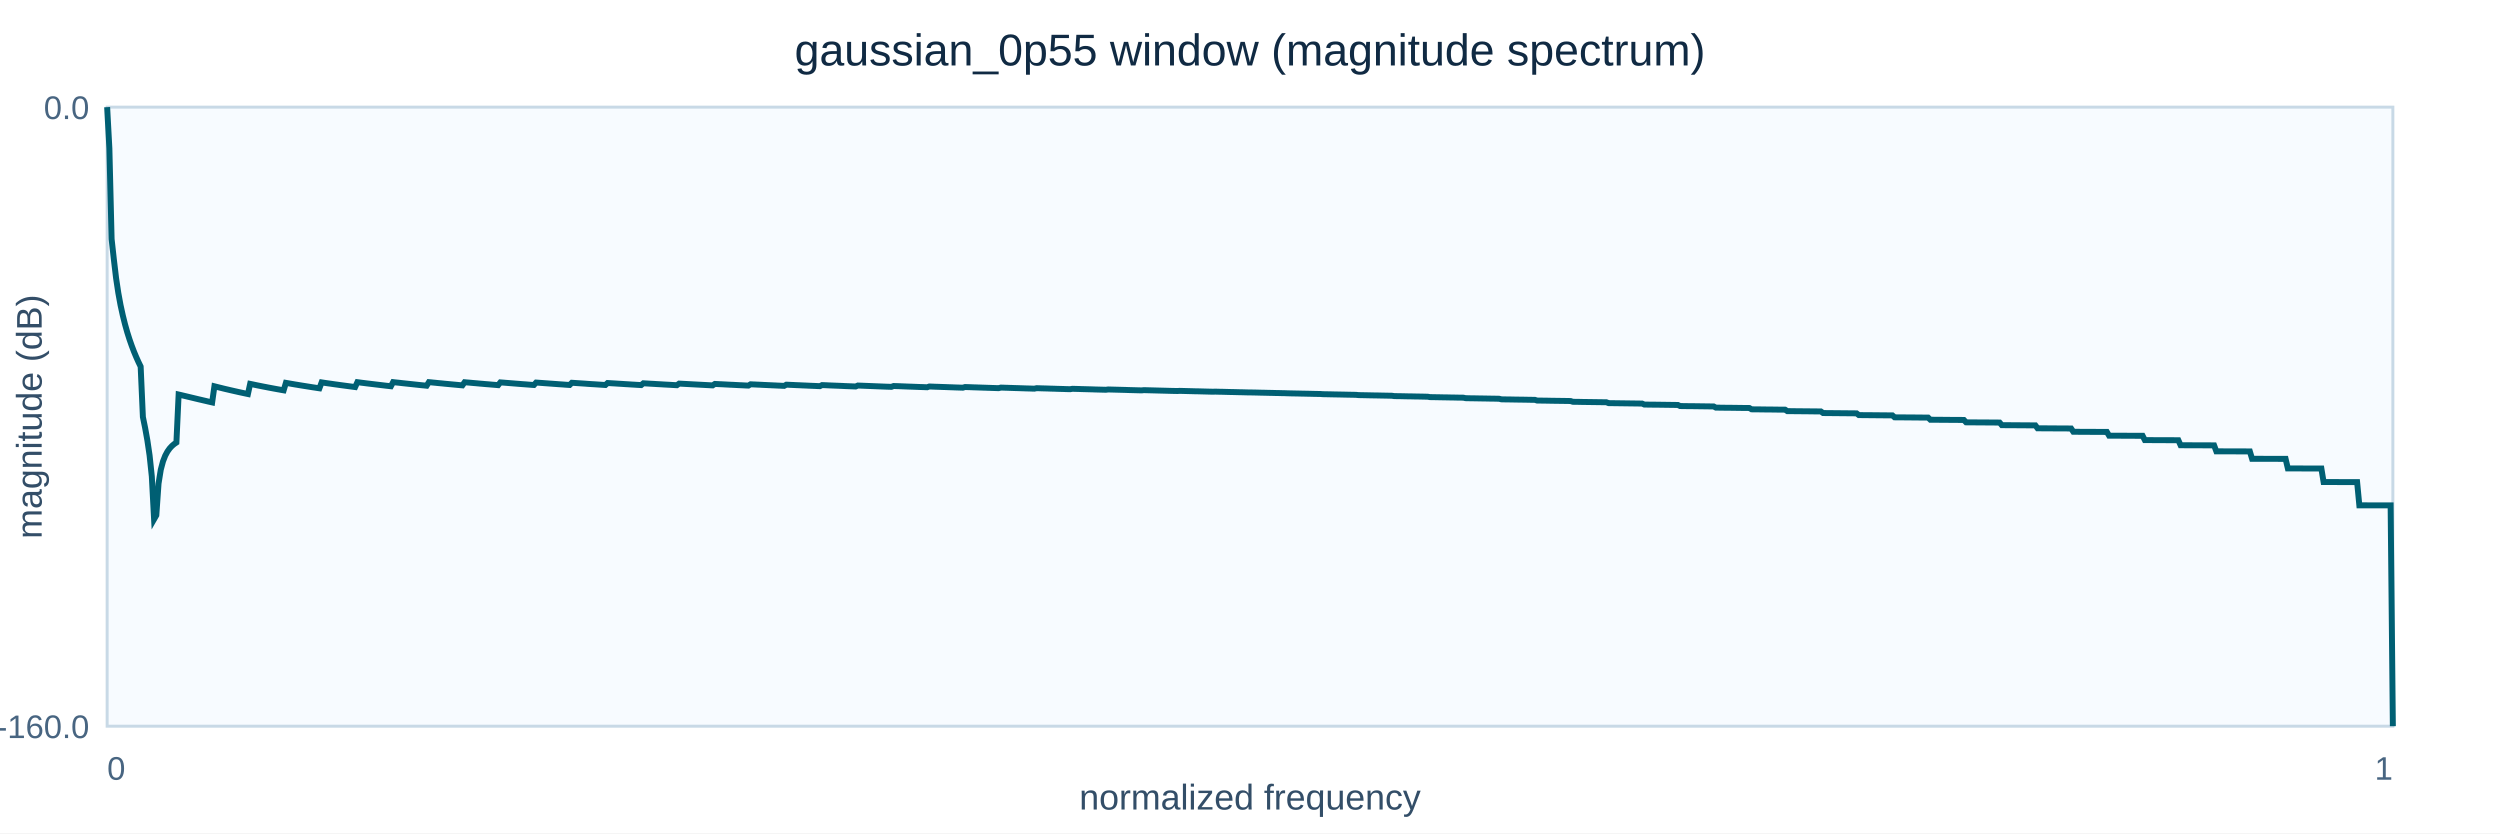
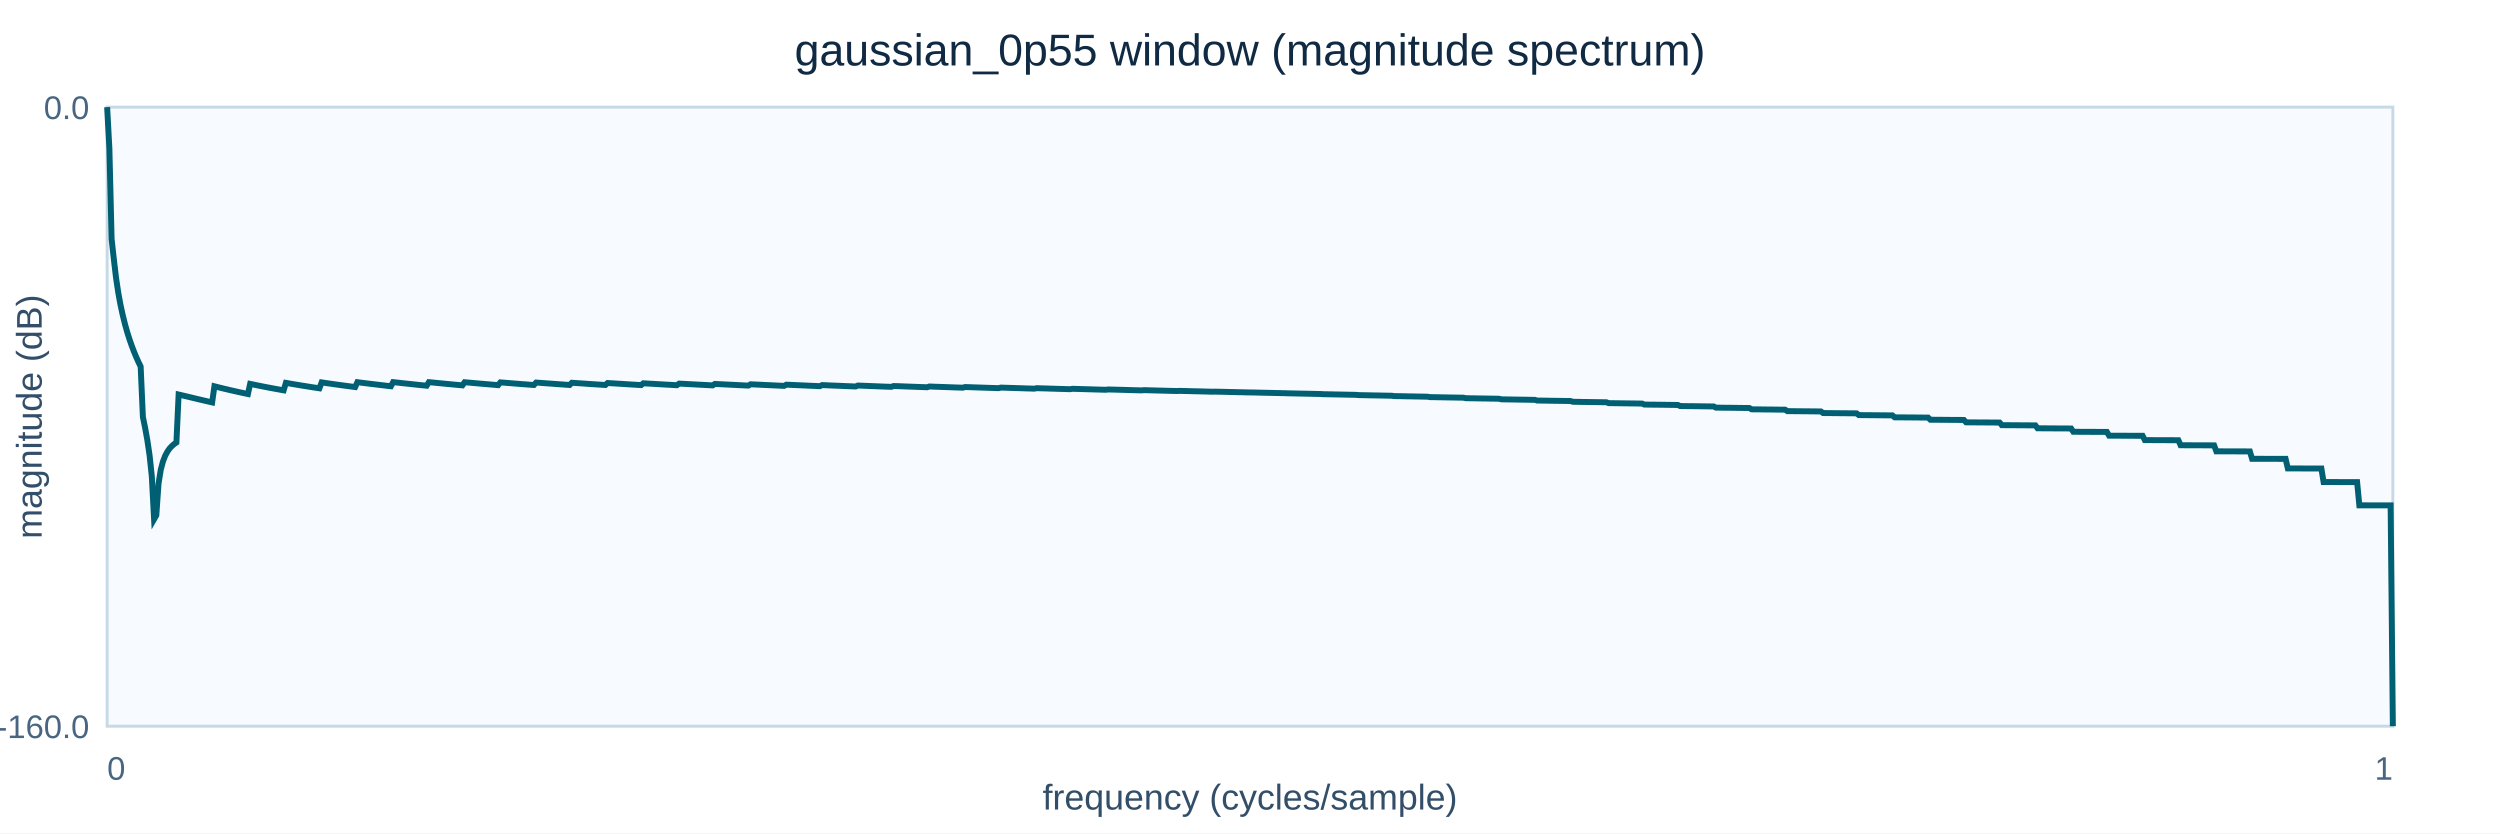
<svg xmlns="http://www.w3.org/2000/svg" width="840" height="280" viewBox="0 0 840 280">
  <rect x="0" y="0" width="840" height="280" fill="#ffffff" />
  <rect x="36" y="36" width="768" height="208" fill="#f7fbff" stroke="#c8d9e6" />
  <polyline fill="none" stroke="#005f73" stroke-width="2" points="36.00,36.00 36.75,49.89 37.50,80.31 38.25,87.10 39.00,93.43 39.75,98.42 40.50,102.51 41.26,105.98 42.01,108.99 42.76,111.65 43.51,114.02 44.26,116.17 45.01,118.14 45.76,119.94 46.51,121.61 47.26,123.17 48.01,140.10 48.76,143.76 49.51,147.93 50.26,153.01 51.01,160.10 51.77,174.45 52.52,173.14 53.27,162.47 54.02,157.82 54.77,155.01 55.52,153.09 56.27,151.70 57.02,150.65 57.77,149.84 58.52,149.20 59.27,148.69 60.02,132.56 60.77,132.73 61.52,132.91 62.28,133.09 63.03,133.27 63.78,133.45 64.53,133.63 65.28,133.81 66.03,133.99 66.78,134.17 67.53,134.34 68.28,134.52 69.03,134.69 69.78,134.87 70.53,135.04 71.28,135.21 72.04,129.79 72.79,129.98 73.54,130.17 74.29,130.35 75.04,130.54 75.79,130.72 76.54,130.89 77.29,131.07 78.04,131.24 78.79,131.41 79.54,131.58 80.29,131.75 81.04,131.91 81.79,132.07 82.55,132.23 83.30,132.39 84.05,128.98 84.80,129.13 85.55,129.29 86.30,129.45 87.05,129.60 87.80,129.75 88.55,129.90 89.30,130.04 90.05,130.19 90.80,130.33 91.55,130.47 92.30,130.61 93.06,130.75 93.81,130.88 94.56,131.02 95.31,131.15 96.06,128.64 96.81,128.77 97.56,128.90 98.31,129.03 99.06,129.16 99.81,129.28 100.56,129.41 101.31,129.53 102.06,129.65 102.82,129.77 103.57,129.89 104.32,130.01 105.07,130.13 105.82,130.24 106.57,130.36 107.32,130.47 108.07,128.48 108.82,128.60 109.57,128.71 110.32,128.82 111.07,128.92 111.82,129.03 112.57,129.14 113.33,129.24 114.08,129.35 114.83,129.45 115.58,129.55 116.33,129.65 117.08,129.75 117.83,129.85 118.58,129.95 119.33,130.05 120.08,128.41 120.83,128.51 121.58,128.61 122.33,128.70 123.09,128.80 123.84,128.89 124.59,128.98 125.34,129.07 126.09,129.16 126.84,129.25 127.59,129.34 128.34,129.43 129.09,129.52 129.84,129.61 130.59,129.69 131.34,129.78 132.09,128.39 132.84,128.48 133.60,128.56 134.35,128.64 135.10,128.73 135.85,128.81 136.60,128.89 137.35,128.97 138.10,129.05 138.85,129.13 139.60,129.21 140.35,129.29 141.10,129.37 141.85,129.45 142.60,129.52 143.35,129.60 144.11,128.40 144.86,128.47 145.61,128.55 146.36,128.62 147.11,128.70 147.86,128.77 148.61,128.84 149.36,128.92 150.11,128.99 150.86,129.06 151.61,129.13 152.36,129.20 153.11,129.27 153.87,129.34 154.62,129.41 155.37,129.48 156.12,128.43 156.87,128.50 157.62,128.56 158.37,128.63 159.12,128.70 159.87,128.76 160.62,128.83 161.37,128.90 162.12,128.96 162.87,129.03 163.62,129.09 164.38,129.15 165.13,129.22 165.88,129.28 166.63,129.34 167.38,129.41 168.13,128.48 168.88,128.54 169.63,128.60 170.38,128.66 171.13,128.72 171.88,128.78 172.63,128.84 173.38,128.90 174.13,128.96 174.89,129.02 175.64,129.08 176.39,129.13 177.14,129.19 177.89,129.25 178.64,129.31 179.39,129.36 180.14,128.54 180.89,128.59 181.64,128.65 182.39,128.70 183.14,128.76 183.89,128.81 184.65,128.87 185.40,128.92 186.15,128.98 186.90,129.03 187.65,129.09 188.40,129.14 189.15,129.19 189.90,129.25 190.65,129.30 191.40,129.35 192.15,128.61 192.90,128.66 193.65,128.71 194.40,128.76 195.16,128.81 195.91,128.86 196.66,128.91 197.41,128.97 198.16,129.02 198.91,129.07 199.66,129.11 200.41,129.16 201.16,129.21 201.91,129.26 202.66,129.31 203.41,129.36 204.16,128.69 204.91,128.74 205.67,128.79 206.42,128.83 207.17,128.88 207.92,128.93 208.67,128.97 209.42,129.02 210.17,129.07 210.92,129.11 211.67,129.16 212.42,129.21 213.17,129.25 213.92,129.30 214.67,129.34 215.43,129.39 216.18,128.78 216.93,128.83 217.68,128.87 218.43,128.92 219.18,128.96 219.93,129.00 220.68,129.05 221.43,129.09 222.18,129.13 222.93,129.18 223.68,129.22 224.43,129.26 225.18,129.30 225.94,129.35 226.69,129.39 227.44,129.43 228.19,128.89 228.94,128.93 229.69,128.97 230.44,129.01 231.19,129.05 231.94,129.09 232.69,129.13 233.44,129.17 234.19,129.21 234.94,129.25 235.70,129.29 236.45,129.33 237.20,129.37 237.95,129.41 238.70,129.45 239.45,129.49 240.20,129.00 240.95,129.04 241.70,129.08 242.45,129.11 243.20,129.15 243.95,129.19 244.70,129.23 245.45,129.27 246.21,129.30 246.96,129.34 247.71,129.38 248.46,129.42 249.21,129.45 249.96,129.49 250.71,129.53 251.46,129.56 252.21,129.12 252.96,129.16 253.71,129.19 254.46,129.23 255.21,129.26 255.96,129.30 256.72,129.34 257.47,129.37 258.22,129.41 258.97,129.44 259.72,129.48 260.47,129.51 261.22,129.55 261.97,129.58 262.72,129.62 263.47,129.65 264.22,129.25 264.97,129.28 265.72,129.32 266.48,129.35 267.23,129.39 267.98,129.42 268.73,129.45 269.48,129.49 270.23,129.52 270.98,129.55 271.73,129.59 272.48,129.62 273.23,129.65 273.98,129.68 274.73,129.72 275.48,129.75 276.23,129.39 276.99,129.42 277.74,129.45 278.49,129.49 279.24,129.52 279.99,129.55 280.74,129.58 281.49,129.61 282.24,129.64 282.99,129.67 283.74,129.71 284.49,129.74 285.24,129.77 285.99,129.80 286.74,129.83 287.50,129.86 288.25,129.54 289.00,129.57 289.75,129.60 290.50,129.63 291.25,129.66 292.00,129.69 292.75,129.72 293.50,129.75 294.25,129.78 295.00,129.81 295.75,129.84 296.50,129.87 297.26,129.90 298.01,129.93 298.76,129.95 299.51,129.98 300.26,129.70 301.01,129.73 301.76,129.75 302.51,129.78 303.26,129.81 304.01,129.84 304.76,129.87 305.51,129.90 306.26,129.92 307.01,129.95 307.77,129.98 308.52,130.01 309.27,130.04 310.02,130.06 310.77,130.09 311.52,130.12 312.27,129.86 313.02,129.89 313.77,129.92 314.52,129.95 315.27,129.97 316.02,130.00 316.77,130.03 317.52,130.05 318.28,130.08 319.03,130.11 319.78,130.13 320.53,130.16 321.28,130.19 322.03,130.21 322.78,130.24 323.53,130.26 324.28,130.04 325.03,130.07 325.78,130.09 326.53,130.12 327.28,130.15 328.04,130.17 328.79,130.20 329.54,130.22 330.29,130.25 331.04,130.27 331.79,130.30 332.54,130.32 333.29,130.35 334.04,130.37 334.79,130.40 335.54,130.42 336.29,130.23 337.04,130.25 337.79,130.28 338.55,130.30 339.30,130.33 340.05,130.35 340.80,130.38 341.55,130.40 342.30,130.42 343.05,130.45 343.80,130.47 344.55,130.50 345.30,130.52 346.05,130.54 346.80,130.57 347.55,130.59 348.30,130.43 349.06,130.45 349.81,130.48 350.56,130.50 351.31,130.52 352.06,130.54 352.81,130.57 353.56,130.59 354.31,130.61 355.06,130.64 355.81,130.66 356.56,130.68 357.31,130.70 358.06,130.73 358.82,130.75 359.57,130.77 360.32,130.64 361.07,130.66 361.82,130.68 362.57,130.70 363.32,130.73 364.07,130.75 364.82,130.77 365.57,130.79 366.32,130.81 367.07,130.83 367.82,130.86 368.57,130.88 369.33,130.90 370.08,130.92 370.83,130.94 371.58,130.96 372.33,130.86 373.08,130.88 373.83,130.90 374.58,130.92 375.33,130.94 376.08,130.96 376.83,130.98 377.58,131.00 378.33,131.02 379.09,131.05 379.84,131.07 380.59,131.09 381.34,131.11 382.09,131.13 382.84,131.15 383.59,131.17 384.34,131.09 385.09,131.11 385.84,131.13 386.59,131.15 387.34,131.17 388.09,131.19 388.84,131.21 389.60,131.23 390.35,131.25 391.10,131.27 391.85,131.29 392.60,131.31 393.35,131.33 394.10,131.35 394.85,131.36 395.60,131.38 396.35,131.33 397.10,131.35 397.85,131.37 398.60,131.39 399.35,131.41 400.11,131.43 400.86,131.45 401.61,131.47 402.36,131.48 403.11,131.50 403.86,131.52 404.61,131.54 405.36,131.56 406.11,131.58 406.86,131.60 407.61,131.61 408.36,131.59 409.11,131.61 409.87,131.63 410.62,131.64 411.37,131.66 412.12,131.68 412.87,131.70 413.62,131.72 414.37,131.73 415.12,131.75 415.87,131.77 416.62,131.79 417.37,131.80 418.12,131.82 418.87,131.84 419.62,131.86 420.38,131.86 421.13,131.88 421.88,131.89 422.63,131.91 423.38,131.93 424.13,131.95 424.88,131.96 425.63,131.98 426.38,132.00 427.13,132.01 427.88,132.03 428.63,132.05 429.38,132.06 430.13,132.08 430.89,132.10 431.64,132.11 432.39,132.14 433.14,132.16 433.89,132.18 434.64,132.19 435.39,132.21 436.14,132.22 436.89,132.24 437.64,132.26 438.39,132.27 439.14,132.29 439.89,132.30 440.65,132.32 441.40,132.34 442.15,132.35 442.90,132.37 443.65,132.38 444.40,132.44 445.15,132.46 445.90,132.47 446.65,132.49 447.40,132.50 448.15,132.52 448.90,132.53 449.65,132.55 450.40,132.56 451.16,132.58 451.91,132.59 452.66,132.61 453.41,132.62 454.16,132.64 454.91,132.65 455.66,132.67 456.41,132.75 457.16,132.77 457.91,132.78 458.66,132.80 459.41,132.81 460.16,132.83 460.91,132.84 461.67,132.86 462.42,132.87 463.17,132.88 463.92,132.90 464.67,132.91 465.42,132.93 466.17,132.94 466.92,132.96 467.67,132.97 468.42,133.08 469.17,133.10 469.92,133.11 470.67,133.12 471.43,133.14 472.18,133.15 472.93,133.17 473.68,133.18 474.43,133.19 475.18,133.21 475.93,133.22 476.68,133.23 477.43,133.25 478.18,133.26 478.93,133.28 479.68,133.29 480.43,133.43 481.18,133.44 481.94,133.45 482.69,133.47 483.44,133.48 484.19,133.49 484.94,133.51 485.69,133.52 486.44,133.53 487.19,133.55 487.94,133.56 488.69,133.57 489.44,133.59 490.19,133.60 490.94,133.61 491.70,133.62 492.45,133.79 493.20,133.80 493.95,133.82 494.70,133.83 495.45,133.84 496.20,133.85 496.95,133.87 497.70,133.88 498.45,133.89 499.20,133.90 499.95,133.92 500.70,133.93 501.45,133.94 502.21,133.95 502.96,133.97 503.71,133.98 504.46,134.17 505.21,134.19 505.96,134.20 506.71,134.21 507.46,134.22 508.21,134.23 508.96,134.25 509.71,134.26 510.46,134.27 511.21,134.28 511.96,134.29 512.72,134.30 513.47,134.32 514.22,134.33 514.97,134.34 515.72,134.35 516.47,134.58 517.22,134.59 517.97,134.60 518.72,134.61 519.47,134.62 520.22,134.63 520.97,134.65 521.72,134.66 522.48,134.67 523.23,134.68 523.98,134.69 524.73,134.70 525.48,134.71 526.23,134.72 526.98,134.73 527.73,134.75 528.48,135.00 529.23,135.01 529.98,135.02 530.73,135.03 531.48,135.05 532.23,135.06 532.99,135.07 533.74,135.08 534.49,135.09 535.24,135.10 535.99,135.11 536.74,135.12 537.49,135.13 538.24,135.14 538.99,135.15 539.74,135.16 540.49,135.45 541.24,135.46 541.99,135.47 542.74,135.48 543.50,135.49 544.25,135.50 545.00,135.51 545.75,135.52 546.50,135.53 547.25,135.54 548.00,135.55 548.75,135.56 549.50,135.57 550.25,135.58 551.00,135.59 551.75,135.60 552.50,135.93 553.26,135.94 554.01,135.95 554.76,135.96 555.51,135.97 556.26,135.97 557.01,135.98 557.76,135.99 558.51,136.00 559.26,136.01 560.01,136.02 560.76,136.03 561.51,136.04 562.26,136.05 563.01,136.06 563.77,136.07 564.52,136.43 565.27,136.44 566.02,136.45 566.77,136.46 567.52,136.47 568.27,136.47 569.02,136.48 569.77,136.49 570.52,136.50 571.27,136.51 572.02,136.52 572.77,136.53 573.52,136.54 574.28,136.55 575.03,136.56 575.78,136.56 576.53,136.96 577.28,136.97 578.03,136.98 578.78,136.99 579.53,137.00 580.28,137.01 581.03,137.01 581.78,137.02 582.53,137.03 583.28,137.04 584.04,137.05 584.79,137.06 585.54,137.07 586.29,137.07 587.04,137.08 587.79,137.09 588.54,137.53 589.29,137.54 590.04,137.55 590.79,137.55 591.54,137.56 592.29,137.57 593.04,137.58 593.79,137.59 594.55,137.59 595.30,137.60 596.05,137.61 596.80,137.62 597.55,137.63 598.30,137.63 599.05,137.64 599.80,137.65 600.55,138.14 601.30,138.14 602.05,138.15 602.80,138.16 603.55,138.17 604.30,138.17 605.06,138.18 605.81,138.19 606.56,138.20 607.31,138.20 608.06,138.21 608.81,138.22 609.56,138.23 610.31,138.23 611.06,138.24 611.81,138.25 612.56,138.78 613.31,138.79 614.06,138.80 614.82,138.80 615.57,138.81 616.32,138.82 617.07,138.82 617.82,138.83 618.57,138.84 619.32,138.84 620.07,138.85 620.82,138.86 621.57,138.87 622.32,138.87 623.07,138.88 623.82,138.89 624.57,139.47 625.33,139.48 626.08,139.49 626.83,139.49 627.58,139.50 628.33,139.51 629.08,139.51 629.83,139.52 630.58,139.53 631.33,139.53 632.08,139.54 632.83,139.55 633.58,139.55 634.33,139.56 635.09,139.56 635.84,139.57 636.59,140.22 637.34,140.23 638.09,140.23 638.84,140.24 639.59,140.24 640.34,140.25 641.09,140.26 641.84,140.26 642.59,140.27 643.34,140.27 644.09,140.28 644.84,140.29 645.60,140.29 646.35,140.30 647.10,140.30 647.85,140.31 648.60,141.03 649.35,141.03 650.10,141.04 650.85,141.04 651.60,141.05 652.35,141.05 653.10,141.06 653.85,141.06 654.60,141.07 655.35,141.08 656.11,141.08 656.86,141.09 657.61,141.09 658.36,141.10 659.11,141.10 659.86,141.11 660.61,141.90 661.36,141.91 662.11,141.91 662.86,141.92 663.61,141.92 664.36,141.93 665.11,141.93 665.87,141.94 666.62,141.94 667.37,141.95 668.12,141.95 668.87,141.96 669.62,141.96 670.37,141.97 671.12,141.97 671.87,141.98 672.62,142.86 673.37,142.86 674.12,142.87 674.87,142.87 675.62,142.87 676.38,142.88 677.13,142.88 677.88,142.89 678.63,142.89 679.38,142.90 680.13,142.90 680.88,142.91 681.63,142.91 682.38,142.92 683.13,142.92 683.88,142.92 684.63,143.91 685.38,143.91 686.13,143.92 686.89,143.92 687.64,143.92 688.39,143.93 689.14,143.93 689.89,143.94 690.64,143.94 691.39,143.95 692.14,143.95 692.89,143.95 693.64,143.96 694.39,143.96 695.14,143.97 695.89,143.97 696.65,145.08 697.40,145.08 698.15,145.08 698.90,145.09 699.65,145.09 700.40,145.09 701.15,145.10 701.90,145.10 702.65,145.11 703.40,145.11 704.15,145.11 704.90,145.12 705.65,145.12 706.40,145.12 707.16,145.13 707.91,145.13 708.66,146.39 709.41,146.39 710.16,146.39 710.91,146.40 711.66,146.40 712.41,146.40 713.16,146.41 713.91,146.41 714.66,146.41 715.41,146.42 716.16,146.42 716.91,146.42 717.67,146.43 718.42,146.43 719.17,146.43 719.92,146.43 720.67,147.88 721.42,147.88 722.17,147.88 722.92,147.88 723.67,147.89 724.42,147.89 725.17,147.89 725.92,147.90 726.67,147.90 727.43,147.90 728.18,147.91 728.93,147.91 729.68,147.91 730.43,147.91 731.18,147.92 731.93,147.92 732.68,149.60 733.43,149.60 734.18,149.61 734.93,149.61 735.68,149.61 736.43,149.61 737.18,149.62 737.94,149.62 738.69,149.62 739.44,149.62 740.19,149.63 740.94,149.63 741.69,149.63 742.44,149.63 743.19,149.64 743.94,149.64 744.69,151.65 745.44,151.65 746.19,151.65 746.94,151.65 747.70,151.66 748.45,151.66 749.20,151.66 749.95,151.66 750.70,151.66 751.45,151.67 752.20,151.67 752.95,151.67 753.70,151.67 754.45,151.67 755.20,151.68 755.95,151.68 756.70,154.16 757.45,154.16 758.21,154.16 758.96,154.16 759.71,154.16 760.46,154.16 761.21,154.17 761.96,154.17 762.71,154.17 763.46,154.17 764.21,154.17 764.96,154.17 765.71,154.18 766.46,154.18 767.21,154.18 767.96,154.18 768.72,157.40 769.47,157.40 770.22,157.40 770.97,157.40 771.72,157.40 772.47,157.40 773.22,157.40 773.97,157.41 774.72,157.41 775.47,157.41 776.22,157.41 776.97,157.41 777.72,157.41 778.48,157.41 779.23,157.41 779.98,157.41 780.73,161.97 781.48,161.97 782.23,161.97 782.98,161.97 783.73,161.97 784.48,161.97 785.23,161.97 785.98,161.98 786.73,161.98 787.48,161.98 788.23,161.98 788.99,161.98 789.74,161.98 790.49,161.98 791.24,161.98 791.99,161.98 792.74,169.79 793.49,169.79 794.24,169.79 794.99,169.79 795.74,169.80 796.49,169.80 797.24,169.80 797.99,169.80 798.74,169.80 799.50,169.80 800.25,169.80 801.00,169.80 801.75,169.80 802.50,169.80 803.25,169.80 804.00,244.00" />
  <text x="420.0" y="22" text-anchor="middle" font-family="Arial, Helvetica, sans-serif" font-size="15" fill="#102a43">gaussian_0p55 window (magnitude spectrum)</text>
-   <text x="420.0" y="272" text-anchor="middle" font-family="Arial, Helvetica, sans-serif" font-size="12" fill="#334e68">normalized frequency</text>
+   <text x="420.0" y="272" text-anchor="middle" font-family="Arial, Helvetica, sans-serif" font-size="12" fill="#334e68">frequency (cycles/sample)</text>
  <text x="14" y="140.0" transform="rotate(-90 14,140.0)" text-anchor="middle" font-family="Arial, Helvetica, sans-serif" font-size="12" fill="#334e68">magnitude (dB)</text>
  <text x="36" y="262" font-family="Arial, Helvetica, sans-serif" font-size="11" fill="#486581">0</text>
  <text x="804" y="262" text-anchor="end" font-family="Arial, Helvetica, sans-serif" font-size="11" fill="#486581">1</text>
  <text x="30" y="40" text-anchor="end" font-family="Arial, Helvetica, sans-serif" font-size="11" fill="#486581">0.0</text>
  <text x="30" y="248" text-anchor="end" font-family="Arial, Helvetica, sans-serif" font-size="11" fill="#486581">-160.0</text>
</svg>
